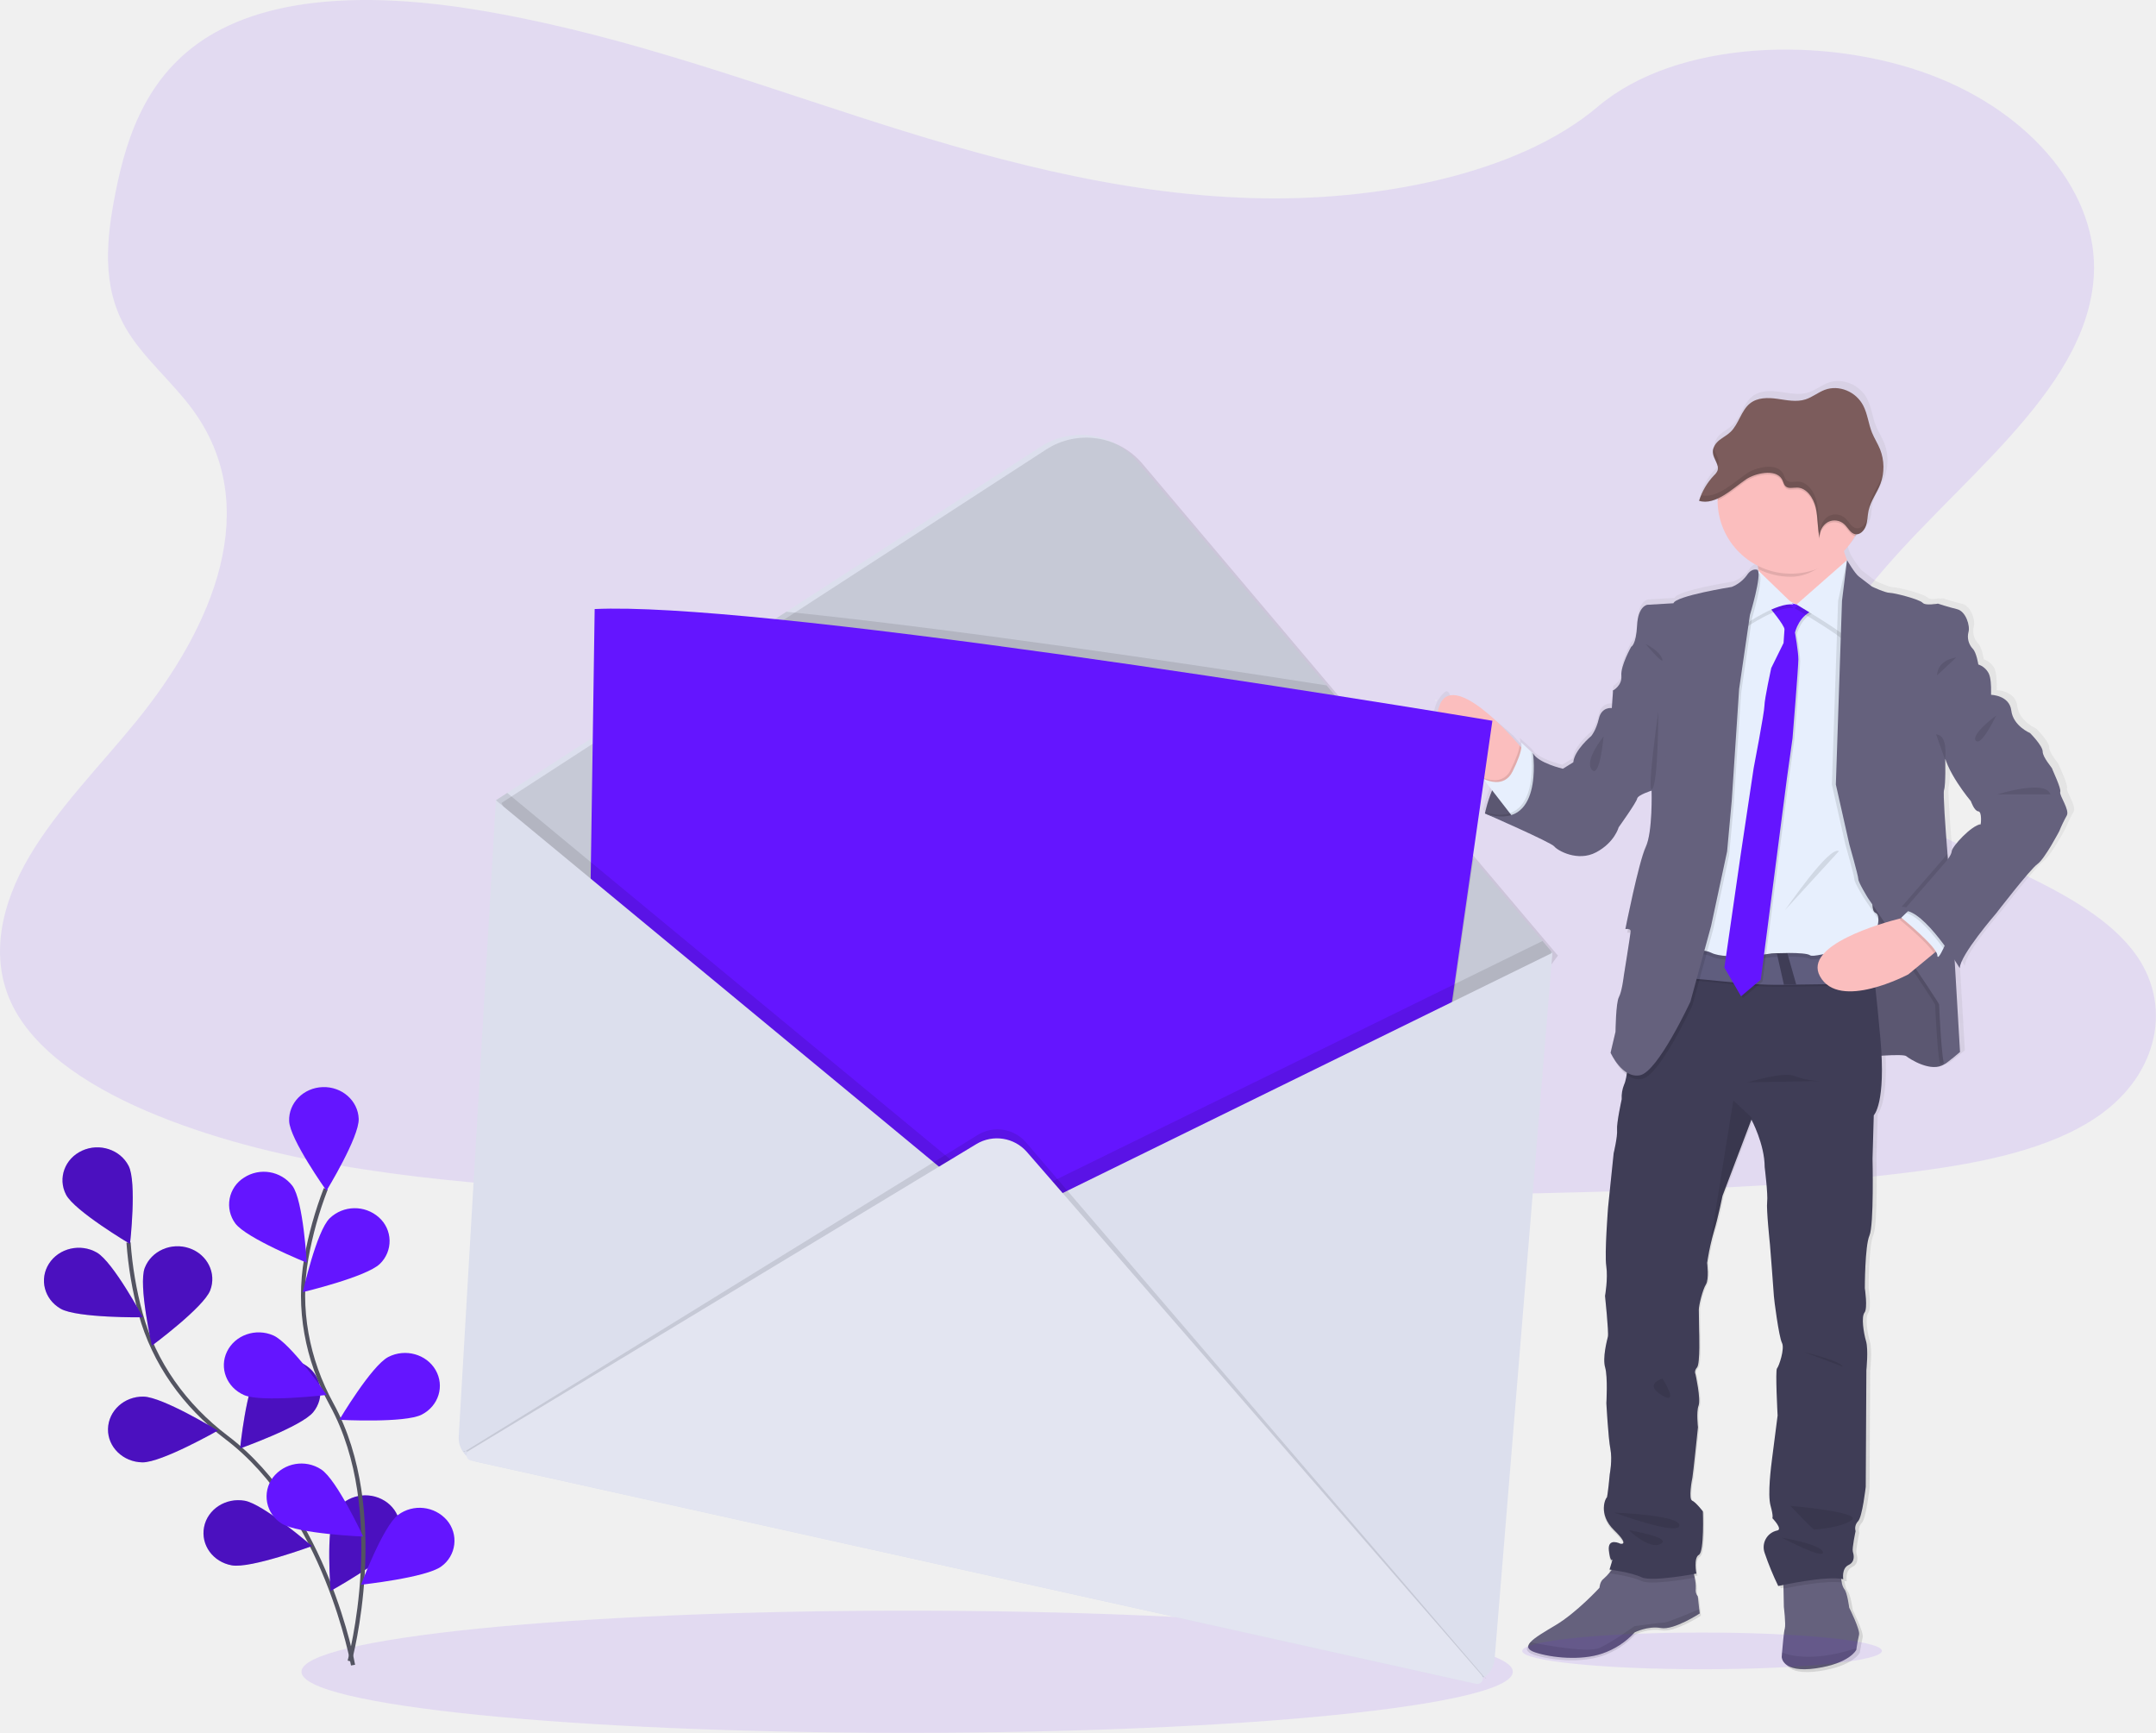
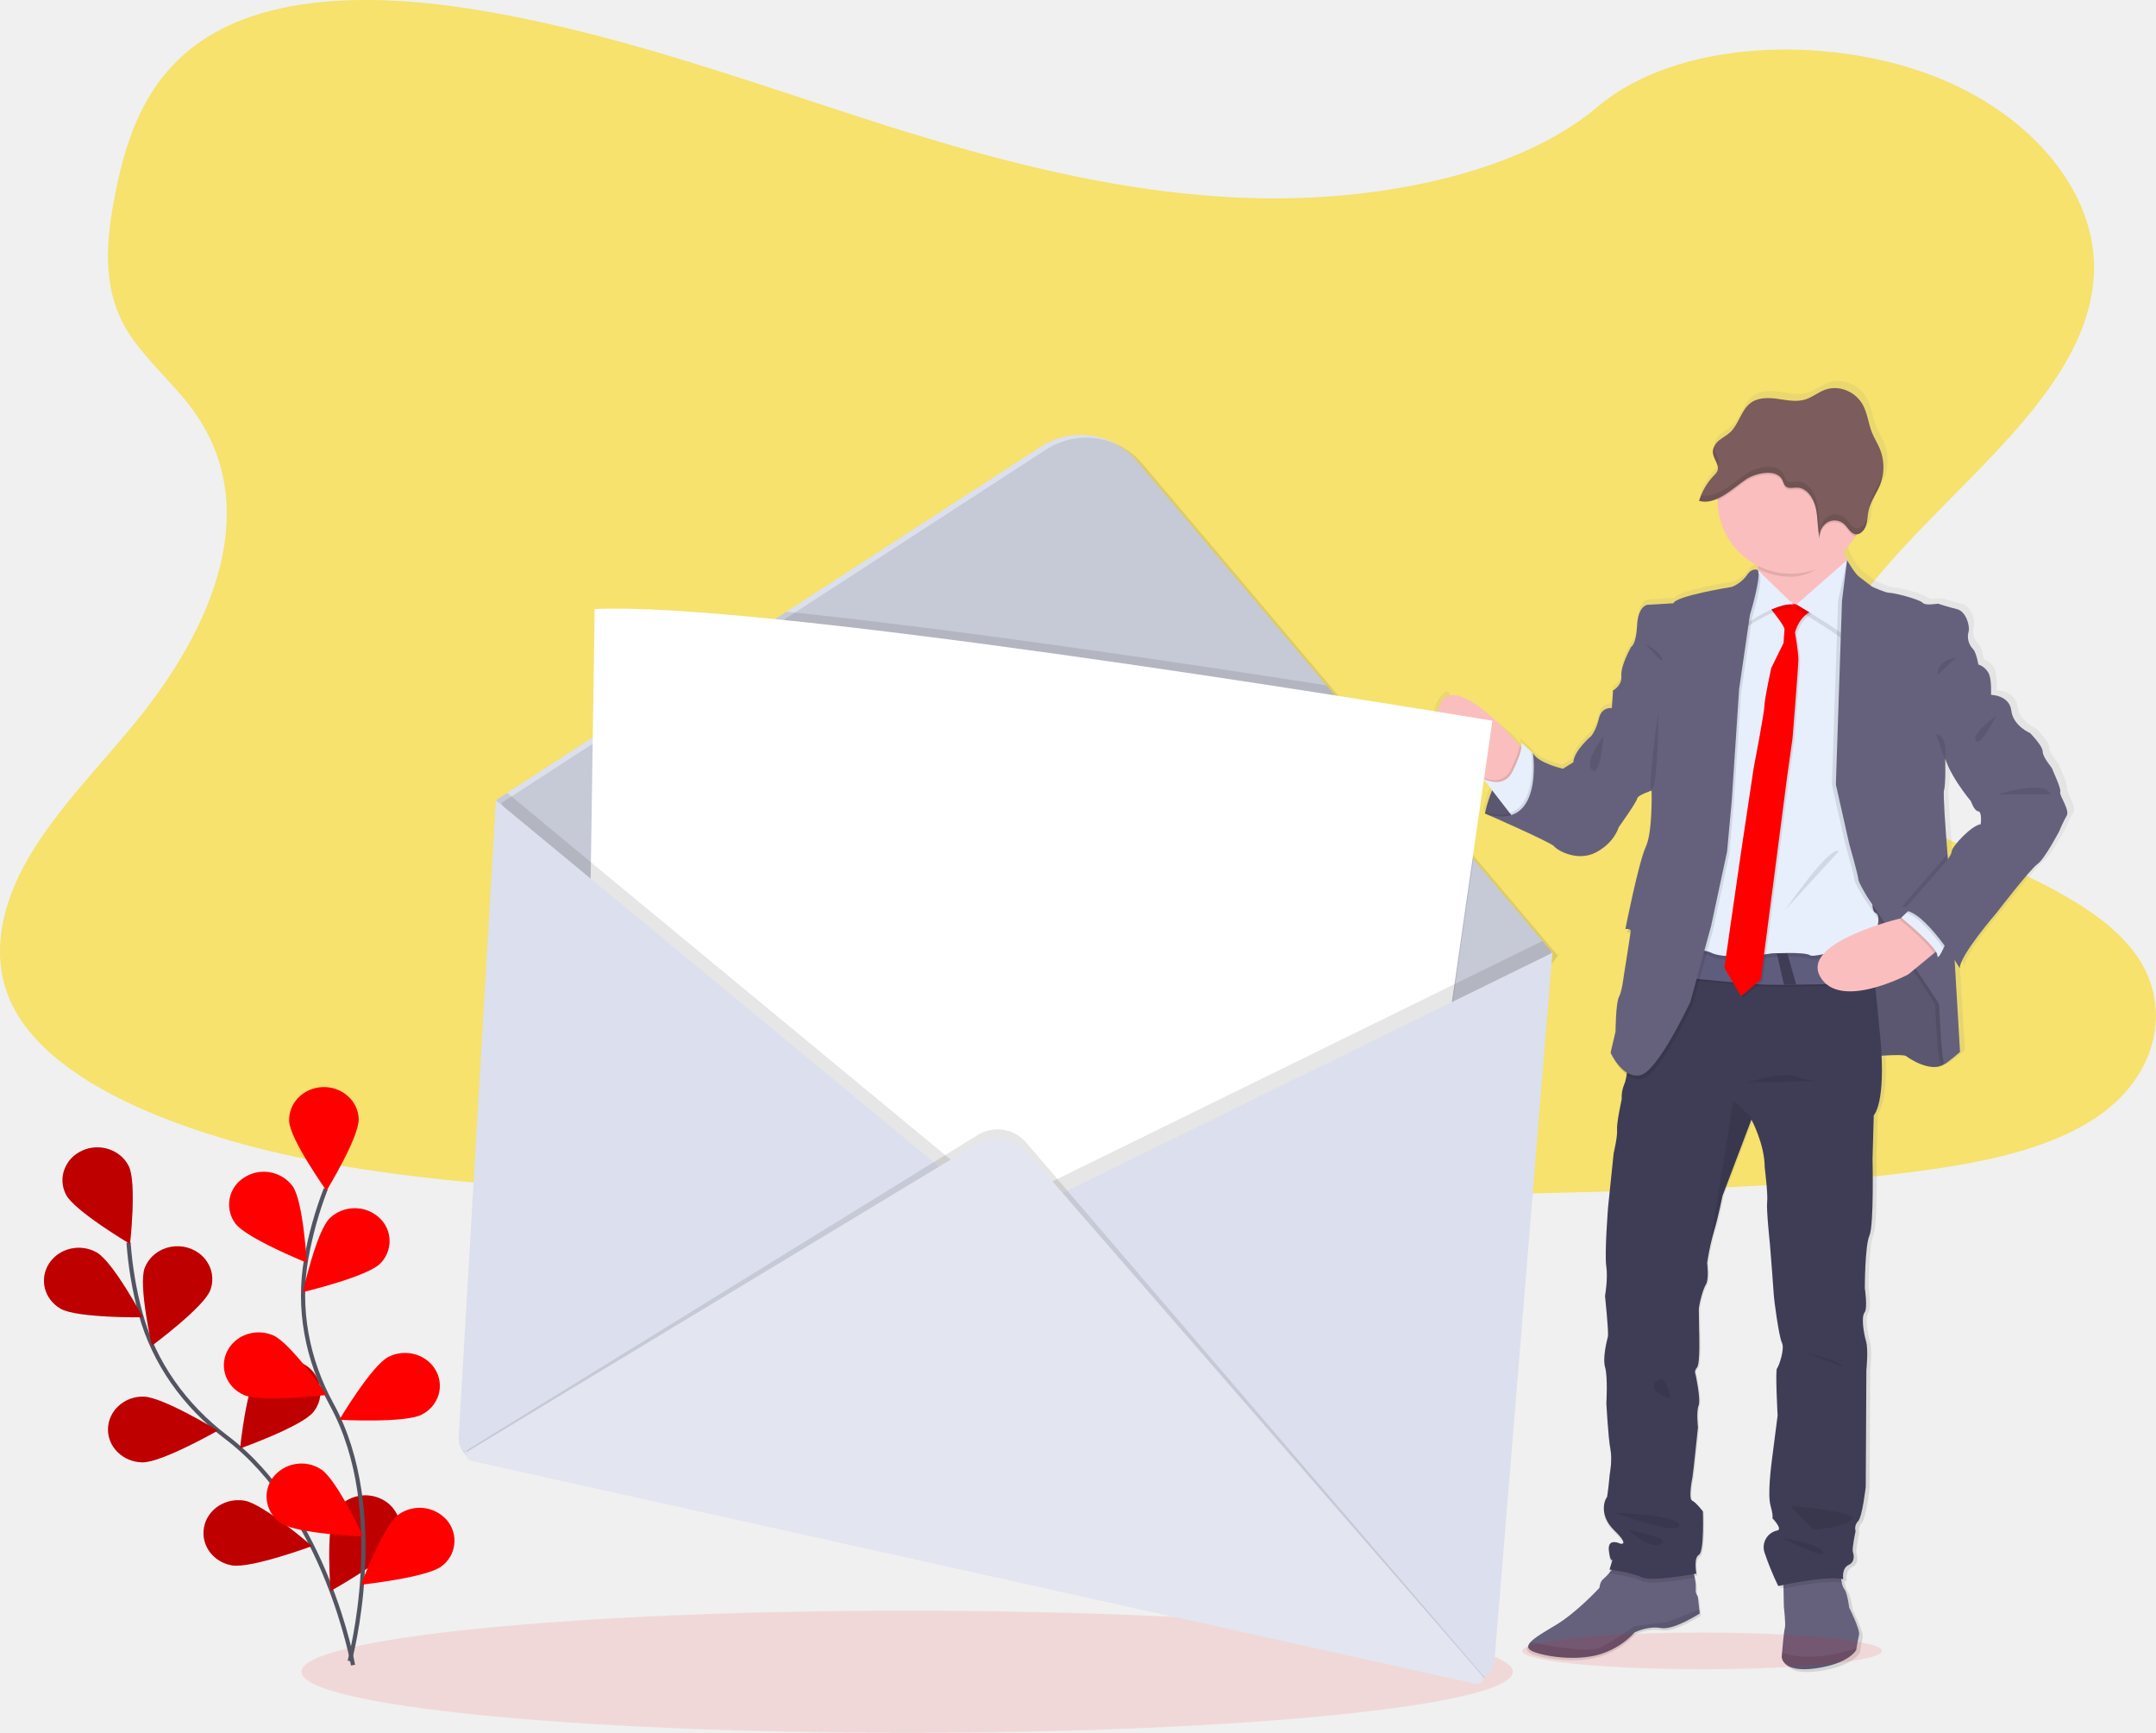
<svg xmlns="http://www.w3.org/2000/svg" id="94c1f45f-2d92-458e-bbfe-f6c69da92e14" data-name="Layer 1" width="1034.95" height="831.61" viewBox="0 0 1034.95 831.61">
  <defs>
    <linearGradient id="eb1b6581-0e6c-46f0-8ed9-49203ffc7122" x1="924.49" y1="836.62" x2="924.49" y2="217.05" gradientUnits="userSpaceOnUse">
      <stop offset="0" stop-color="gray" stop-opacity="0.25" />
      <stop offset="0.54" stop-color="gray" stop-opacity="0.12" />
      <stop offset="1" stop-color="gray" stop-opacity="0.1" />
    </linearGradient>
  </defs>
-   <path d="M683.84,129.27C617.49,127.36,554.3,109.52,494,90S373.84,48.89,309.08,38.55c-41.65-6.65-89.28-7.59-122.84,11C153.94,67.44,143.51,98.33,137.9,127c-4.23,21.56-6.71,44.26,4.86,64.44,8,14,22.29,25.79,32.15,39.21,34.3,46.71,10.06,104.3-27.12,149.9-17.44,21.39-37.67,41.8-51.13,64.57S77,494,88.75,517.2c11.67,23,39.48,40.31,69.61,52.48,61.19,24.7,133.3,31.77,203.61,35.78,155.64,8.86,312.12,5,468.18,1.18,57.75-1.42,115.76-2.86,172.58-10.3,31.55-4.13,64.12-10.68,87-26.5,29.08-20.08,36.28-54.09,16.8-79.27-32.68-42.24-123-52.73-145.89-98.06-12.58-24.95.34-52.75,18.61-75.89,39.2-49.64,104.91-93.19,108.37-149.93,2.37-39-29.21-78-78.05-96.44-51.19-19.33-122.18-16.9-160,15.1C810.76,118.29,742.42,131,683.84,129.27Z" transform="translate(-82.53 -34.2)" fill="#6415ff" opacity="0.1" />
-   <ellipse cx="435.45" cy="802.29" rx="290.75" ry="29.32" fill="#6415ff" opacity="0.1" />
+   <path d="M683.84,129.27C617.49,127.36,554.3,109.52,494,90S373.84,48.89,309.08,38.55c-41.65-6.65-89.28-7.59-122.84,11C153.94,67.44,143.51,98.33,137.9,127c-4.23,21.56-6.71,44.26,4.86,64.44,8,14,22.29,25.79,32.15,39.21,34.3,46.71,10.06,104.3-27.12,149.9-17.44,21.39-37.67,41.8-51.13,64.57S77,494,88.75,517.2c11.67,23,39.48,40.31,69.61,52.48,61.19,24.7,133.3,31.77,203.61,35.78,155.64,8.86,312.12,5,468.18,1.18,57.75-1.42,115.76-2.86,172.58-10.3,31.55-4.13,64.12-10.68,87-26.5,29.08-20.08,36.28-54.09,16.8-79.27-32.68-42.24-123-52.73-145.89-98.06-12.58-24.95.34-52.75,18.61-75.89,39.2-49.64,104.91-93.19,108.37-149.93,2.37-39-29.21-78-78.05-96.44-51.19-19.33-122.18-16.9-160,15.1C810.76,118.29,742.42,131,683.84,129.27Z" transform="translate(-82.53 -34.2)" fill="#f6e05e" opacity="0.9" />
+   <ellipse cx="435.45" cy="802.29" rx="290.75" ry="29.32" fill="red" opacity="0.1" />
  <path d="M252,833.31S239.1,760.22,191.22,724c-20.09-15.2-34.79-35.87-41.21-59.41a179.25,179.25,0,0,1-5.78-34.1" transform="translate(-82.53 -34.2)" fill="none" stroke="#535461" stroke-miterlimit="10" stroke-width="2" />
-   <path d="M114.21,607.49c4,7.83,30.73,23.68,30.73,23.68s3.36-29.61-.67-37.45-14-11.11-22.32-7.31S110.18,599.65,114.21,607.49Z" transform="translate(-82.53 -34.2)" fill="#6415ff" />
-   <path d="M111.66,662.28c7.9,4.51,39.44,4.11,39.44,4.11S136.87,639.81,129,635.3s-18.16-2.13-22.94,5.32S103.77,657.77,111.66,662.28Z" transform="translate(-82.53 -34.2)" fill="#6415ff" />
-   <path d="M150.87,736c9.22.13,36.23-15.25,36.23-15.25s-26.49-16.16-35.72-16.3-16.82,6.82-17,15.53S141.64,735.84,150.87,736Z" transform="translate(-82.53 -34.2)" fill="#6415ff" />
-   <path d="M193.83,785.43c9.06,1.61,38.44-9.25,38.44-9.25S209.05,756,200,754.42s-17.8,4-19.5,12.6S184.76,783.83,193.83,785.43Z" transform="translate(-82.53 -34.2)" fill="#6415ff" />
-   <path d="M183.44,653.45c-3.15,8.19-28,26.55-28,26.55s-6.58-29.12-3.43-37.31,12.74-12.42,21.41-9.45S186.59,645.27,183.44,653.45Z" transform="translate(-82.53 -34.2)" fill="#6415ff" />
-   <path d="M232.91,711.89c-5.6,6.93-35.12,17.43-35.12,17.43s3-29.65,8.56-36.57a17.38,17.38,0,0,1,23.42-3A15.2,15.2,0,0,1,232.91,711.89Z" transform="translate(-82.53 -34.2)" fill="#6415ff" />
-   <path d="M272.73,774.92c-4.28,7.72-31.49,22.78-31.49,22.78s-2.39-29.69,1.89-37.41,14.37-10.7,22.55-6.66S277,767.2,272.73,774.92Z" transform="translate(-82.53 -34.2)" fill="#6415ff" />
+   <path d="M114.21,607.49c4,7.83,30.73,23.68,30.73,23.68s3.36-29.61-.67-37.45-14-11.11-22.32-7.31S110.18,599.65,114.21,607.49Z" transform="translate(-82.53 -34.2)" fill="red" />
+   <path d="M111.66,662.28c7.9,4.51,39.44,4.11,39.44,4.11S136.87,639.81,129,635.3s-18.16-2.13-22.94,5.32S103.77,657.77,111.66,662.28Z" transform="translate(-82.53 -34.2)" fill="red" />
+   <path d="M150.87,736c9.22.13,36.23-15.25,36.23-15.25s-26.49-16.16-35.72-16.3-16.82,6.82-17,15.53S141.64,735.84,150.87,736Z" transform="translate(-82.53 -34.2)" fill="red" />
+   <path d="M193.83,785.43c9.06,1.61,38.44-9.25,38.44-9.25S209.05,756,200,754.42s-17.8,4-19.5,12.6S184.76,783.83,193.83,785.43Z" transform="translate(-82.53 -34.2)" fill="red" />
+   <path d="M183.44,653.45c-3.15,8.19-28,26.55-28,26.55s-6.58-29.12-3.43-37.31,12.74-12.42,21.41-9.45S186.59,645.27,183.44,653.45Z" transform="translate(-82.53 -34.2)" fill="red" />
+   <path d="M232.91,711.89c-5.6,6.93-35.12,17.43-35.12,17.43s3-29.65,8.56-36.57a17.38,17.38,0,0,1,23.42-3A15.2,15.2,0,0,1,232.91,711.89Z" transform="translate(-82.53 -34.2)" fill="red" />
+   <path d="M272.73,774.92c-4.28,7.72-31.49,22.78-31.49,22.78s-2.39-29.69,1.89-37.41,14.37-10.7,22.55-6.66S277,767.2,272.73,774.92Z" transform="translate(-82.53 -34.2)" fill="red" />
  <path d="M114.21,607.49c4,7.83,30.73,23.68,30.73,23.68s3.36-29.61-.67-37.45-14-11.11-22.32-7.31S110.18,599.65,114.21,607.49Z" transform="translate(-82.53 -34.2)" opacity="0.25" />
  <path d="M111.66,662.28c7.9,4.51,39.44,4.11,39.44,4.11S136.87,639.81,129,635.3s-18.16-2.13-22.94,5.32S103.77,657.77,111.66,662.28Z" transform="translate(-82.53 -34.2)" opacity="0.25" />
  <path d="M150.87,736c9.22.13,36.23-15.25,36.23-15.25s-26.49-16.16-35.72-16.3-16.82,6.82-17,15.53S141.64,735.84,150.87,736Z" transform="translate(-82.53 -34.2)" opacity="0.25" />
  <path d="M193.83,785.43c9.06,1.61,38.44-9.25,38.44-9.25S209.05,756,200,754.42s-17.8,4-19.5,12.6S184.76,783.83,193.83,785.43Z" transform="translate(-82.53 -34.2)" opacity="0.25" />
  <path d="M183.44,653.45c-3.15,8.19-28,26.55-28,26.55s-6.58-29.12-3.43-37.31,12.74-12.42,21.41-9.45S186.59,645.27,183.44,653.45Z" transform="translate(-82.53 -34.2)" opacity="0.25" />
  <path d="M232.91,711.89c-5.6,6.93-35.12,17.43-35.12,17.43s3-29.65,8.56-36.57a17.38,17.38,0,0,1,23.42-3A15.2,15.2,0,0,1,232.91,711.89Z" transform="translate(-82.53 -34.2)" opacity="0.25" />
  <path d="M272.73,774.92c-4.28,7.72-31.49,22.78-31.49,22.78s-2.39-29.69,1.89-37.41,14.37-10.7,22.55-6.66S277,767.2,272.73,774.92Z" transform="translate(-82.53 -34.2)" opacity="0.25" />
  <path d="M250.38,831.39s19.57-71.76-8.65-123.2c-11.84-21.58-16.41-46.1-12.17-70.08a180,180,0,0,1,9.35-33.38" transform="translate(-82.53 -34.2)" fill="none" stroke="#535461" stroke-miterlimit="10" stroke-width="2" />
-   <path d="M221.33,572.22c.32,8.7,17.93,33.41,17.93,33.41s15.78-25.79,15.46-34.5-8.05-15.52-17.27-15.22S221,563.51,221.33,572.22Z" transform="translate(-82.53 -34.2)" fill="#6415ff" />
-   <path d="M195.49,621.34c5.28,7.14,34.28,18.84,34.28,18.84s-1.6-29.74-6.88-36.89a17.35,17.35,0,0,0-23.26-3.91A15.23,15.23,0,0,0,195.49,621.34Z" transform="translate(-82.53 -34.2)" fill="#6415ff" />
-   <path d="M199.69,703.71c8.38,3.65,39.68-.07,39.68-.07s-17.29-24.92-25.67-28.57-18.3-.2-22.17,7.71S191.32,700.06,199.69,703.71Z" transform="translate(-82.53 -34.2)" fill="#6415ff" />
-   <path d="M217.74,765.36c7.61,4.94,39.12,6.25,39.12,6.25s-12.58-27.31-20.18-32.24a17.33,17.33,0,0,0-23.23,4A15.23,15.23,0,0,0,217.74,765.36Z" transform="translate(-82.53 -34.2)" fill="#6415ff" />
-   <path d="M264.9,640.73c-6.4,6.28-37,13.57-37,13.57s6.49-29.15,12.88-35.43a17.42,17.42,0,0,1,23.63-.44A15.16,15.16,0,0,1,264.9,640.73Z" transform="translate(-82.53 -34.2)" fill="#6415ff" />
-   <path d="M285,713.08c-8.09,4.19-39.58,2.5-39.58,2.5s15.43-26,23.52-30.16,18.25-1.39,22.68,6.25S293.13,708.89,285,713.08Z" transform="translate(-82.53 -34.2)" fill="#6415ff" />
-   <path d="M294.39,785.94c-7.23,5.42-38.57,8.78-38.57,8.78s10.56-28.07,17.79-33.49a17.38,17.38,0,0,1,23.47,2.55A15.19,15.19,0,0,1,294.39,785.94Z" transform="translate(-82.53 -34.2)" fill="#6415ff" />
+   <path d="M221.33,572.22c.32,8.7,17.93,33.41,17.93,33.41s15.78-25.79,15.46-34.5-8.05-15.52-17.27-15.22S221,563.51,221.33,572.22Z" transform="translate(-82.53 -34.2)" fill="red" />
+   <path d="M195.49,621.34c5.28,7.14,34.28,18.84,34.28,18.84s-1.6-29.74-6.88-36.89a17.35,17.35,0,0,0-23.26-3.91A15.23,15.23,0,0,0,195.49,621.34Z" transform="translate(-82.53 -34.2)" fill="red" />
+   <path d="M199.69,703.71c8.38,3.65,39.68-.07,39.68-.07s-17.29-24.92-25.67-28.57-18.3-.2-22.17,7.71S191.32,700.06,199.69,703.71Z" transform="translate(-82.53 -34.2)" fill="red" />
+   <path d="M217.74,765.36c7.61,4.94,39.12,6.25,39.12,6.25s-12.58-27.31-20.18-32.24a17.33,17.33,0,0,0-23.23,4A15.23,15.23,0,0,0,217.74,765.36Z" transform="translate(-82.53 -34.2)" fill="red" />
+   <path d="M264.9,640.73c-6.4,6.28-37,13.57-37,13.57s6.49-29.15,12.88-35.43a17.42,17.42,0,0,1,23.63-.44A15.16,15.16,0,0,1,264.9,640.73Z" transform="translate(-82.53 -34.2)" fill="red" />
+   <path d="M285,713.08c-8.09,4.19-39.58,2.5-39.58,2.5s15.43-26,23.52-30.16,18.25-1.39,22.68,6.25S293.13,708.89,285,713.08Z" transform="translate(-82.53 -34.2)" fill="red" />
+   <path d="M294.39,785.94c-7.23,5.42-38.57,8.78-38.57,8.78s10.56-28.07,17.79-33.49a17.38,17.38,0,0,1,23.47,2.55A15.19,15.19,0,0,1,294.39,785.94Z" transform="translate(-82.53 -34.2)" fill="red" />
  <path d="M1074.74,412.36c.6-1.64-3.9-10.73-3.9-11.18s-4.65-5.52-4.65-8.35-6.16-8.94-6.16-8.94-8.25-3.43-9.15-10.88-9.89-7.61-9.91-7.61h0s0-.68.06-1.71c0-2.32-.07-6.46-1.11-8.72a8.85,8.85,0,0,0-5.11-4.33s-.9-5.81-2.7-7.6A8.56,8.56,0,0,1,1030,335c.9-2.83-1.2-10-5.56-11s-9.3-2.68-9.3-2.68-.49.09-1.2.19l-.6-.19a26.78,26.78,0,0,1-3.16.39,3.85,3.85,0,0,1-2.54-.84c-1.51-1.64-13.67-4.77-15.92-4.77s-8.71-3-8.71-3l-6.44-4.92c-1.81-1.38-5.16-7-5.65-7.79l-.06-.11h0l0,0a27,27,0,0,1-1.36-3.92v0a35.44,35.44,0,0,0,5.58-7.67c.16-.29.3-.59.44-.88a3.59,3.59,0,0,0,1-.16c.13,0,.26-.1.39-.15a6.55,6.55,0,0,0,3.19-3.81h0c.11-.32.21-.65.29-1,0-.11,0-.23.07-.34s.1-.45.14-.68.05-.26.07-.38.07-.45.1-.68,0-.25,0-.37c0-.29.07-.57.11-.85h0a30.28,30.28,0,0,1,.47-3.15s0,0,0,0h0c.9-4,3.33-7.46,5.06-11.2h0c.25-.53.48-1.08.69-1.63s.42-1.2.59-1.81l.15-.56c.11-.44.21-.89.3-1.34,0-.2.08-.4.11-.6.1-.62.19-1.24.24-1.87A23.18,23.18,0,0,0,987,246.72c-1.13-2.8-2.8-5.32-3.94-8.12-1.73-4.24-2.18-9-4.29-13.08-3.53-6.78-11.85-10.17-18.69-7.62-3.27,1.21-6.1,3.57-9.41,4.63-4.44,1.41-9.18.35-13.77-.29s-9.67-.69-13.36,2.31c-4.25,3.45-5.42,9.94-9.41,13.73-1.67,1.59-3.76,2.61-5.53,4.08a9,9,0,0,0-2.77,3.79c0,.11-.07.21-.1.32s-.07.25-.1.38-.06.3-.08.45,0,.21,0,.31a5.33,5.33,0,0,0,0,.8h0a6.54,6.54,0,0,0,.13.75c0,.07,0,.14,0,.21s.12.41.19.62a.56.56,0,0,0,0,.12c.08.23.17.45.26.68l.15.34.12.28a17.38,17.38,0,0,1,1.39,3.46,3.91,3.91,0,0,1-.13,2.29,7,7,0,0,1-1.67,2.18,31,31,0,0,0-6.77,10.85c-.17.46-.34.92-.49,1.4v0l.21.05a8.52,8.52,0,0,0,1.31.29c.25,0,.5.06.76.08a11.75,11.75,0,0,0,3.06-.24c.25-.05.51-.11.76-.18a18.87,18.87,0,0,0,3-1.11c0,.3,0,.61,0,.91s0,.34,0,.51a35.47,35.47,0,0,0,19.69,31.71c0,.32.09.65.13,1s.07.54.1.81l-.4-.39s-2.71-1.34-5.26,2.53-7.35,5.67-7.35,5.67-27.32,4.32-28.37,7.9l-12.76.74s-4.51.6-5,10-2.85,10.29-2.85,10.29-5.25,9.24-4.8,14-4,7.16-4,7.16l-.6,8.49s-5-.74-6.31,5.07-3.75,8.5-3.75,8.5-8.26,6.86-8.71,12.67l-5.1,3.13s-11.86-2.68-14.56-7.45l-.83-.78a.75.75,0,0,1-.07-.12.28.28,0,0,0,0,.06c-1.78-1.68-5.54-5.18-5-4.38a3.64,3.64,0,0,1,.24,2.4l-.88-1-2.36-2.62s-19.17-18-30.43-19.38h0c-.15-.29-.87-3.12-2.79-1.35a15.65,15.65,0,0,0-.11,23l17.95,16.77.46.34,3.86,5c-.65,1.56-1.2,3.07-1.65,4.45,0,0,0,.09-.05.13-.09.3-.19.58-.28.86l-.09.3c-.08.28-.17.56-.25.82s-.09.33-.14.49,0,.19-.08.28c-.42,1.5-.7,2.65-.84,3.29l-1-.31,1,.42c0,.05,0,.11,0,.16l-.06.31.92.4c5.26,2.29,31.51,13.8,32.86,15.55,1.5,1.93,11.4,7.6,20.41,2.83s11-12.08,11-12.08,8.7-12.07,9-13.86,7.06-3.88,7.06-3.88.6,20-2.85,27.28-9.91,39.66-9.91,39.66a4.76,4.76,0,0,1,1.28-.08c-.24,1.17-.38,1.87-.38,1.87a4.46,4.46,0,0,1,1.59,0c-.48,3.68-3.24,20.76-3.24,20.76s-.9,7.75-2.4,10.43-1.65,16.7-1.65,16.7l-2.4,10.13a19.57,19.57,0,0,0,.91,1.75v0s2.58,5.72,6.91,8.93a18.3,18.3,0,0,1-1.21,4.64,16.07,16.07,0,0,0-1.2,7.15s-2.55,11.48-2.25,14.76-1.65,11.33-1.65,11.33L854.54,613s-1.8,22.51-.9,28.63-.61,14.45-.61,14.45,1.8,17.74,1.35,19.68-2.7,10.28-1.35,14.91.61,17.29.61,17.29.9,16.69,1.94,22.06-.3,12.23-.3,12.23-1,11.47-1.5,11.47-4.35,7.9,3.6,15.66,3,6.55,3,6.55-6.3-3.13-5.56,3.28c.72,6.1,1.71,4.51,1.8,4.34l-1.5,4.9,1,.15-.87,1a23.29,23.29,0,0,1-3,3.14c-1.81,1.34-2,4.32-2,4.32s-11.1,12.08-21.46,18.19c-5.45,3.22-10.15,5.94-12.2,8.19-1.85,2-1.55,3.66,2.29,4.93,8.11,2.68,22.36,4,32.57.6a38.06,38.06,0,0,0,15.91-10.29s6.46-3.28,12.77-2.09,18.91-7,18.91-7l-.23-2.12-.67-6.09a4.79,4.79,0,0,1-1.05-3.72,19.31,19.31,0,0,0-.53-5.36c-.1-.59-.22-1.18-.33-1.73l1.15-.21s-1.49-7.61,1.21-9.1,1.94-21,1.94-21-3.44-4.47-5.25-5.21-.15-10,.16-11.19,2.7-24.3,2.7-24.3-.9-7.3.3-10.43S897,694,897,694s-.9-1.49.76-3.28,1-17.74,1-17.74-.14-8.05-.14-10.14,1.8-9.69,3.45-12.22.6-10.44.6-10.44v0l.09-.59c0-.23.08-.51.14-.85l.13-.79A112.6,112.6,0,0,1,906,624.94c2-6.26,4.2-17.29,4.2-17.29l14-36.4.16-.43s6.45,11.93,6.45,23c0,0,1.65,13.27,1.2,16.85S933.34,631,933.34,631s1.95,24.15,1.95,25.2,2.4,19.68,3.91,22.51-1.51,11.48-2.41,12.37.3,22.81.3,22.81-2.25,17.29-2.7,20.87-2.25,17.3-.75,22.66.9,6.11.9,6.11,5.41,5.52,2.25,6a8.25,8.25,0,0,0-6,10.87,139.25,139.25,0,0,0,6.61,16s.93-.21,2.48-.52l0,1.77.18,8.88s1,8.5.45,10.44c-.44,1.42-1,8.1-1.33,11.59-.11,1.27-.17,2.12-.17,2.12s0,7.9,16.66,5.52,19.66-8.94,19.66-8.94,0-.31.12-.82c.25-1.51.79-4.71,1.23-6.49.6-2.39-4.8-13.12-4.8-13.12s-.9-7.3-2.41-8.94a7.92,7.92,0,0,1-1.2-3.13c-.14-.6-.26-1.23-.36-1.84a11,11,0,0,1,1.11.2s-.9-5.22,2.56-6.86,2.55-5.06,2.1-6.56,1.35-9.84,1.35-9.84a4.85,4.85,0,0,1,1.2-4.76c2.11-2.1,3.75-16.7,3.75-16.7l.3-56.35s1.06-10-.14-14-2.41-11.77-.76-13.86.15-11.77.15-11.77,0-20.43,2.26-25.49,1.5-37.12,1.5-37.12l.59-21s4.91-4.64,3.75-28.83c5.23-.33,11.13-.52,12,.2,1.65,1.35,12.31,8.2,18.61,3.88,1.35-.6,7.5-5.81,7.5-5.81l-2.64-44.7c1.65,2.49,2.65,4.15,2.65,4.15,0-6.26,17.71-26.54,17.71-26.54s16.51-21.31,20.11-23.85,10.66-15.95,10.66-15.95a64.65,64.65,0,0,1,3.61-7.45C1079.55,421.16,1074.14,414,1074.74,412.36ZM1036,428c-4.5.45-14,10.74-14.11,13-.07,1.18-1.07,2.76-2,4-.07-.9-.15-1.82-.22-2.75-1.06-13.17-2.21-29.22-1.69-30.78.91-2.68.6-14.75.6-14.75l0,0,.16-.23c3,9.35,12.43,20.38,12.43,20.38s1.65,4.77,3.6,4.92S1036,428,1036,428Z" transform="translate(-82.53 -34.2)" fill="url(#eb1b6581-0e6c-46f0-8ed9-49203ffc7122)" />
  <path d="M795.34,424.61s5.47-28.7,23.08-28.85l12.87,26.48-8.58,5.92S804.07,428.75,795.34,424.61Z" transform="translate(-82.53 -34.2)" fill="#65617d" />
  <path d="M831.29,422.24l-8.58,5.92s-13.12.42-22.5-1.89a26.92,26.92,0,0,1-4.87-1.66s0-.16.1-.46c0,0,0-.07,0-.11a64.76,64.76,0,0,1,3.33-10.54c.55-1.29,1.16-2.62,1.82-3.95,2.58-5,6.2-9.82,11.16-12.23a15.17,15.17,0,0,1,5.87-1.53l.52,0h.26l.28.59,4.35,8.94Z" transform="translate(-82.53 -34.2)" opacity="0.1" />
  <path d="M977.45,541.48s18.5-1.77,20.12-.44,12.13,8.13,18.35,3.84,2.07-19.23,2.07-19.82-.59-21.75-.59-21.75l-11.1-14.94-13.9-26.18L964,459.37l.74,41.58-.15,21.3Z" transform="translate(-82.53 -34.2)" fill="#65617d" />
  <path d="M977.45,541.48s18.5-1.77,20.12-.44,12.13,8.13,18.35,3.84,2.07-19.23,2.07-19.82-.59-21.75-.59-21.75l-11.1-14.94-13.9-26.18L964,459.37l.74,41.58-.15,21.3Z" transform="translate(-82.53 -34.2)" opacity="0.1" />
  <path d="M814.72,395s-1.48,18.05-12.72,18.34c0,0-3.19-1.92-7.48-5.12-9.88-7.39-25.55-21.6-21.22-34.82,6.21-18.93,36.39,16,36.39,16L812,392Z" transform="translate(-82.53 -34.2)" fill="#fbbebe" />
  <path d="M814.72,395s-1.48,18.05-12.72,18.34c0,0-3.19-1.92-7.48-5.12l-.95-1.23a14.79,14.79,0,0,0,6.16,1.66,8.33,8.33,0,0,0,8-5.07,63.51,63.51,0,0,0,3.11-7.16A20.87,20.87,0,0,0,812,392Z" transform="translate(-82.53 -34.2)" opacity="0.1" />
  <path d="M809.84,427.72l-2.53-3.26-8.52-11-4.34-5.61a14.62,14.62,0,0,0,6.16,1.66c2.83.07,6-1,8-5.06a64.62,64.62,0,0,0,3.11-7.17c1.4-4,1.38-6,.88-6.73s3.14,2.68,4.89,4.34l.06.06.82.77.3.6,4.29,8.57s0,.12,0,.36C823.38,408,824.83,425.27,809.84,427.72Z" transform="translate(-82.53 -34.2)" fill="#e7effd" />
  <path d="M898.46,808.51s-12.43,8.14-18.64,7-12.58,2.08-12.58,2.08a37.48,37.48,0,0,1-15.69,10.21c-10,3.4-24.1,2.06-32.09-.6-3.78-1.26-4.09-2.88-2.27-4.89,2-2.24,6.66-4.93,12-8.13,10.21-6.06,21.15-18,21.15-18s.15-3,1.93-4.28a23.06,23.06,0,0,0,3-3.12c1.59-1.88,3.08-3.84,3.08-3.84L894.91,786s.62,2.63,1.11,5.32a19.27,19.27,0,0,1,.51,5.33,4.82,4.82,0,0,0,1,3.69l.66,6Z" transform="translate(-82.53 -34.2)" fill="#65617d" />
  <path d="M974.94,818.72c-.44,1.77-1,4.94-1.21,6.43l-.13.82s-3,6.51-19.37,8.88-16.42-5.48-16.42-5.48.06-.84.16-2.11c.29-3.46.88-10.09,1.32-11.5.58-1.92-.45-10.36-.45-10.36l-.17-8.81-.13-6.12,27.23-2.82a49.4,49.4,0,0,0,.88,6.06,7.75,7.75,0,0,0,1.19,3.11c1.48,1.63,2.36,8.88,2.36,8.88S975.53,816.35,974.94,818.72Z" transform="translate(-82.53 -34.2)" fill="#65617d" />
  <path d="M894.91,786s.62,2.63,1.11,5.32c-3.95.73-21.21,3.72-25.52,1.63-4.89-2.37-15.39-3.7-15.39-3.7l.17-.6c1.59-1.88,3.08-3.84,3.08-3.84Z" transform="translate(-82.53 -34.2)" opacity="0.1" />
  <path d="M966.65,793.71c-6.9-1.17-22,1.66-28,2.88l-.13-6.12,27.23-2.82A49.4,49.4,0,0,0,966.65,793.71Z" transform="translate(-82.53 -34.2)" opacity="0.1" />
  <path d="M982,569.44l-.59,20.86s.74,31.81-1.48,36.84-2.22,25.3-2.22,25.3,1.48,9.61-.15,11.68-.44,9.76.74,13.76.15,13.91.15,13.91l-.3,55.92s-1.62,14.49-3.7,16.57a4.85,4.85,0,0,0-1.18,4.73s-1.77,8.28-1.33,9.77,1.33,4.88-2.07,6.5-2.52,6.81-2.52,6.81c-8.13-1.93-31.21,3.26-31.21,3.26a138.84,138.84,0,0,1-6.51-15.84,8.19,8.19,0,0,1,5.92-10.79c3.1-.45-2.22-5.92-2.22-5.92s.59-.74-.89-6.06.29-19,.74-22.5,2.66-20.71,2.66-20.71-1.18-21.74-.29-22.63,3.84-9.47,2.37-12.28-3.86-21.3-3.86-22.34-1.91-25-1.91-25-1.78-16.72-1.33-20.27-1.19-16.71-1.19-16.71c0-11-6.36-22.79-6.36-22.79l-.16.43L909.4,608.06s-2.22,10.94-4.14,17.15a112.18,112.18,0,0,0-2.89,12.85l-.13.79c0,.33-.1.61-.13.83l-.09.6v0s1,7.84-.6,10.36-3.4,10.06-3.4,12.13.15,10.06.15,10.06.59,15.83-1,17.61-.75,3.25-.75,3.25,2.66,12,1.48,15.09-.29,10.35-.29,10.35-2.37,22.94-2.66,24.12-1.93,10.36-.15,11.1,5.17,5.17,5.17,5.17.75,19.39-1.92,20.86-1.19,9-1.19,9-21.44,4.14-26.32,1.77-15.39-3.7-15.39-3.7l1.47-4.86c-.09.17-1.07,1.75-1.77-4.31-.73-6.36,5.48-3.26,5.48-3.26s4.88,1.19-3-6.5-4-15.54-3.55-15.54,1.49-11.38,1.49-11.38,1.33-6.81.29-12.14-1.92-21.9-1.92-21.9.74-12.57-.59-17.15.88-12.88,1.33-14.8S853,656.13,853,656.13s1.48-8.28.59-14.34.89-28.41.89-28.41l2.66-25.74s1.92-8,1.63-11.25S861,561.75,861,561.75a16,16,0,0,1,1.18-7.1c1.48-3,2.07-12.72,2.07-12.72l14.21-32.55,7-28.7,93.93-.89s.35,2.49.92,7,1.37,11.21,2.26,19.48c.82,7.51,1.72,16.34,2.59,26.17C988,563.82,982,569.44,982,569.44Z" transform="translate(-82.53 -34.2)" fill="#3f3d56" />
  <path d="M973.31,310.4l-21.9,23.38s-28.1-11.25-25.14-15.09c1.14-1.49,1-6.19.3-11.37-1-8.2-3.26-17.63-3.26-17.63s49.11-8,45,.29c-1.51,3-1.25,6.56-.31,9.83A37,37,0,0,0,973.31,310.4Z" transform="translate(-82.53 -34.2)" fill="#fbbebe" />
  <path d="M968.28,290c-1.51,3-2.23,3.32-1.29,6.59C960.57,303.46,952.4,311,942.24,311a35.06,35.06,0,0,1-15.67-3.67c-1-8.2-3.26-17.63-3.26-17.63S972.42,281.7,968.28,290Z" transform="translate(-82.53 -34.2)" opacity="0.1" />
  <path d="M977.46,274.89a35.22,35.22,0,0,1-70.43,0c0-.17,0-.34,0-.5a35.21,35.21,0,0,1,70.42.5Z" transform="translate(-82.53 -34.2)" fill="#fbbebe" />
  <path d="M982.55,507.18c-4.66,0-20.19.17-37.55.44h-.21l-5.73.1h-.18c-20.58.33-40.87-3.69-49-2.93-17.3,1.62,6.22-16,6.22-16a144.78,144.78,0,0,0,39.43,4l5-.26c15.72-.89,31.53-2.37,39.79-4.85C980.87,492.26,981.66,498.91,982.55,507.18Z" transform="translate(-82.53 -34.2)" opacity="0.1" />
  <path d="M982.55,506.29c-4.66,0-20.19.17-37.55.44h-.21l-5.73.1h-.18c-20.58.33-40.87-3.69-49-2.93-17.3,1.63,6.22-16,6.22-16a144.78,144.78,0,0,0,39.43,4l5-.26c15.72-.89,31.53-2.37,39.79-4.84C980.87,491.38,981.66,498,982.55,506.29Z" transform="translate(-82.53 -34.2)" fill="#5f5d7e" />
  <path d="M932.78,320.16l-27.22,12.73-21,162.43s12.42-5.62,19.53-2.07,29,.3,29,.3,16-.89,18.35.89S981.6,487,981.6,487s5-11.24,1.18-13S984,454.79,984,454.79L981.6,337.62l-4.74-15.09-12.72-7.69-13,10.35-6.21.89Z" transform="translate(-82.53 -34.2)" opacity="0.1" />
  <path d="M932.78,318.39l-27.22,12.72-21,162.44s12.42-5.62,19.53-2.07,29,.29,29,.29,16-.88,18.35.89,30.18-7.4,30.18-7.4,5-11.24,1.18-13S984,453,984,453L981.6,335.84l-4.74-15.08-12.72-7.7-13,10.36-6.21.89Z" transform="translate(-82.53 -34.2)" fill="#e7effd" />
  <path d="M932.33,325.93s7.84,9.32,7.7,11.25-.45,6.51-.45,6.51l-5.92,12s-3.25,14.94-3.25,18.05-5.18,30-5.18,30L919,445.17l-7.84,54.3,8,13.75,9.46-8,12.58-96.76,2.66-19.08s2.81-34.32,2.81-37.87-1.62-12.87-1.62-12.87,1.92-8.88,9.91-11-.59-.45-.59-.45l-4.59-3.69-4,1.62S934.7,321.79,932.33,325.93Z" transform="translate(-82.53 -34.2)" opacity="0.1" />
-   <path d="M931.44,325.05s7.85,9.32,7.7,11.24-.45,6.51-.45,6.51l-5.91,12s-3.26,14.94-3.26,18.05-5.18,30-5.18,30l-6.21,41.42-7.84,54.3,8,13.76,9.47-8,12.57-96.75L943,388.51s2.81-34.32,2.81-37.87-1.62-12.87-1.62-12.87,1.92-8.88,9.91-10.95-.59-.44-.59-.44l-4.59-3.7-4,1.63S933.81,320.9,931.44,325.05Z" transform="translate(-82.53 -34.2)" fill="#6415ff" />
+   <path d="M931.44,325.05s7.85,9.32,7.7,11.24-.45,6.51-.45,6.51l-5.91,12s-3.26,14.94-3.26,18.05-5.18,30-5.18,30l-6.21,41.42-7.84,54.3,8,13.76,9.47-8,12.57-96.75L943,388.51s2.81-34.32,2.81-37.87-1.62-12.87-1.62-12.87,1.92-8.88,9.91-10.95-.59-.44-.59-.44l-4.59-3.7-4,1.63S933.81,320.9,931.44,325.05Z" transform="translate(-82.53 -34.2)" fill="red" />
  <path d="M926.27,309.51s-1.19.89-1.48,6.81-4.44,19.23-4.44,19.23,15.39-10.65,23.08-9.47Z" transform="translate(-82.53 -34.2)" opacity="0.1" />
  <path d="M926.27,307.74s-1.19.88-1.48,6.8-4.44,19.23-4.44,19.23,15.39-10.65,23.08-9.46Z" transform="translate(-82.53 -34.2)" fill="#e7effd" />
  <path d="M968.28,304.78,944,326.08s20.42,12.13,23.08,15.09,5.32-29,5.32-29Z" transform="translate(-82.53 -34.2)" opacity="0.1" />
  <path d="M969.17,303l-24.26,21.31S965.32,336.44,968,339.4s5.32-29,5.32-29Z" transform="translate(-82.53 -34.2)" fill="#e7effd" />
  <path d="M927.15,309.51s-2.66-1.33-5.17,2.52a16.8,16.8,0,0,1-7.25,5.62s-26.93,4.29-28,7.84l-12.58.74s-4.44.59-4.88,9.91-2.81,10.21-2.81,10.21-5.18,9.17-4.73,13.9-4,7.11-4,7.11l18.49,48.08s.6,19.82-2.81,27.07-9.76,39.35-9.76,39.35,2.66-.59,2.51,1.18S863,504.2,863,504.2s-.89,7.69-2.37,10.36S859,531.12,859,531.12l-2.36,10.06s5.62,12.58,14.2,10.8,24.11-35.35,24.11-35.35l9.92-36.25,7.69-35.8,2.22-24.26,3.55-53.7,5.18-35.51S929.23,312,927.15,309.51Z" transform="translate(-82.53 -34.2)" opacity="0.1" />
  <path d="M926.27,307.74s-2.67-1.33-5.18,2.51a16.71,16.71,0,0,1-7.25,5.62s-26.92,4.29-28,7.84l-12.58.74s-4.43.6-4.88,9.92-2.81,10.2-2.81,10.2-5.18,9.18-4.73,13.91-4,7.1-4,7.1l18.5,48.08s.59,19.82-2.81,27.07-9.77,39.36-9.77,39.36,2.66-.6,2.52,1.18-3.26,21.15-3.26,21.15-.89,7.7-2.37,10.36-1.62,16.57-1.62,16.57l-2.37,10.06s5.62,12.57,14.2,10.8S894,514.85,894,514.85l9.91-36.24,7.69-35.8,2.22-24.27,3.55-53.7,5.18-35.5S928.34,310.25,926.27,307.74Z" transform="translate(-82.53 -34.2)" fill="#65617d" />
  <path d="M831.29,422.24l-8.58,5.92s-13.12.42-22.5-1.89l-4.77-2.12-1-.42,1,.31c4.95,1.47,8.82,1.44,11.85.42,12.14-4.09,10.8-24.14,10.33-28.67,0-.46-.08-.75-.1-.86a.28.28,0,0,1,0-.06l.07.12a6.62,6.62,0,0,0,.56.78c.17.19.35.39.54.58h0l4.29,8.57s0,.12,0,.36Z" transform="translate(-82.53 -34.2)" opacity="0.1" />
  <path d="M861,364.4l-4.15,1.18-.59,8.43s-4.88-.74-6.21,5-3.7,8.44-3.7,8.44-8.14,6.8-8.58,12.57l-5,3.11s-11.69-2.67-14.35-7.4c0,0,5.33,38.17-23.08,28.85,0,0,31.81,13.9,33.29,15.83s11.24,7.54,20.12,2.81,10.8-12,10.8-12,8.58-12,8.87-13.76,7-3.85,7-3.85l12.72-30.77Z" transform="translate(-82.53 -34.2)" fill="#65617d" />
  <path d="M964.88,322.53,969.17,303s1.92,6.36,3.85,7.84l6.36,4.89s6.36,2.95,8.58,2.95,14.2,3.11,15.68,4.74,7.4.44,7.4.44,4.88,1.63,9.17,2.66,6.36,8.14,5.47,11a8.53,8.53,0,0,0,2.07,8c1.78,1.78,2.67,7.55,2.67,7.55a8.66,8.66,0,0,1,5,4.29c1.48,3.25,1,10.35,1,10.35l-22,31.07s.29,12-.59,14.65,3.1,47.93,3.1,47.93l4.59,77.81s-6.07,5.18-7.4,5.77-2.66-27.51-2.66-28.55-34.17-51.19-34.17-51.19-4.59-7.39-4.59-9-4.29-16.57-4.29-16.57l-6.51-28.85Z" transform="translate(-82.53 -34.2)" opacity="0.1" />
  <path d="M1038.31,366c0,1,0,1.7,0,1.7l-22,31,0,0s.3,12-.58,14.64c-.52,1.55.61,17.47,1.66,30.55.74,9.43,1.44,17.38,1.44,17.38l1.95,33,2.63,44.8s-6.06,5.18-7.39,5.77-2.66-27.51-2.66-28.55-34.18-51.18-34.18-51.18-4.59-7.41-4.59-9-4.29-16.57-4.29-16.57l-6.5-28.85,2.95-88.17L969.17,303s3.7,6.37,5.62,7.84l6.36,4.88s6.36,3,8.58,3,14.21,3.1,15.69,4.73,7.39.44,7.39.44,4.88,1.63,9.17,2.66,6.37,8.14,5.48,11a8.51,8.51,0,0,0,2.07,8c1.77,1.77,2.66,7.54,2.66,7.54a8.7,8.7,0,0,1,5,4.3C1038.25,359.54,1038.35,363.65,1038.31,366Z" transform="translate(-82.53 -34.2)" fill="#65617d" />
  <path d="M857.48,760.14c.73,0,31.8,1.18,31.21,6.21S857.48,760.14,857.48,760.14Z" transform="translate(-82.53 -34.2)" opacity="0.1" />
  <path d="M864.43,768.57s20.86,3.4,15.38,6.51S864.43,768.57,864.43,768.57Z" transform="translate(-82.53 -34.2)" opacity="0.1" />
  <path d="M942,756.88s34.62,3,29.44,6.81-17.46,4.43-18,4.58S942,756.88,942,756.88Z" transform="translate(-82.53 -34.2)" opacity="0.1" />
  <path d="M937.81,772.12s19.23,3.25,19.82,7S937.81,772.12,937.81,772.12Z" transform="translate(-82.53 -34.2)" opacity="0.1" />
  <path d="M948.46,683.06s17.6,4.14,18.64,7Z" transform="translate(-82.53 -34.2)" opacity="0.1" />
  <path d="M880.55,695.78s-9.17,2.66-.29,8S880.55,695.78,880.55,695.78Z" transform="translate(-82.53 -34.2)" opacity="0.1" />
  <path d="M921.24,553.61c1,0,17.16-5.32,22.78-3A37.49,37.49,0,0,0,956.59,553Z" transform="translate(-82.53 -34.2)" opacity="0.1" />
  <path d="M923.31,570.47l-.16,1.47L909.4,608.06s-2.22,10.94-4.14,17.15a112.18,112.18,0,0,0-2.89,12.85l12.21-75.72Z" transform="translate(-82.53 -34.2)" opacity="0.1" />
  <path d="M944.79,506.73l-5.73.1h-.18l-3.36-14.91,5-.27Z" transform="translate(-82.53 -34.2)" fill="#3f3d56" />
  <path d="M1014.59,488.67l-3.69,3-12.29,10.13s-33.29,17.76-42.46.89c-8.08-14.86,29.66-25.47,38.75-27.78,1.23-.31,1.93-.47,1.93-.47Z" transform="translate(-82.53 -34.2)" fill="#fbbebe" />
  <path d="M872.42,343.24s6.51,3,8,7.1S872.42,343.24,872.42,343.24Z" transform="translate(-82.53 -34.2)" opacity="0.1" />
  <path d="M852.3,387.62s-9.47,11.54-5.62,16S852.3,387.62,852.3,387.62Z" transform="translate(-82.53 -34.2)" opacity="0.1" />
  <path d="M1021.54,349.75s-8.88.89-9.17,8.58Z" transform="translate(-82.53 -34.2)" opacity="0.1" />
  <path d="M939.29,471.06c.88-.89,21.3-31.07,26-28.4Z" transform="translate(-82.53 -34.2)" opacity="0.1" />
  <path d="M977.46,274.89a35,35,0,0,1-4.17,16.62l-.26-.05c-2.23-.47-3.39-3.07-5.1-4.69a6.93,6.93,0,0,0-8-1.12,8.13,8.13,0,0,0-3.92,7.59c-1.13-4.74-.77-9.77-1.87-14.52s-4.41-9.55-8.95-9.63c-2,0-4.23.71-5.65-.75-.85-.88-1-2.27-1.66-3.35-3.24-5.24-13.11-2.59-17.14.1s-8.7,7-13.71,9.3a35.21,35.21,0,0,1,70.42.5Z" transform="translate(-82.53 -34.2)" opacity="0.1" />
  <path d="M937.89,264.11c.64,1.07.81,2.46,1.66,3.34,1.41,1.47,3.7.71,5.65.75,4.54.08,7.85,4.88,8.95,9.63s.74,9.78,1.87,14.52a8.11,8.11,0,0,1,3.93-7.59,6.93,6.93,0,0,1,8,1.12c1.71,1.62,2.87,4.22,5.1,4.69s4.38-1.67,5.19-4,.75-4.93,1.28-7.37c1-4.61,4-8.4,5.68-12.79a23.17,23.17,0,0,0-.15-16.52c-1.11-2.78-2.76-5.28-3.89-8.05-1.7-4.22-2.14-9-4.22-13-3.48-6.73-11.68-10.09-18.43-7.56-3.21,1.2-6,3.54-9.27,4.59-4.37,1.41-9.05.35-13.57-.28s-9.53-.69-13.17,2.28c-4.19,3.43-5.33,9.87-9.27,13.63-1.65,1.58-3.7,2.59-5.44,4s-3.25,3.63-3,6c.26,3.06,3.26,5.84,2.15,8.68a7,7,0,0,1-1.64,2.17,30.93,30.93,0,0,0-7.16,12.18c7.91,2.48,16.48-6.25,22.68-10.38C924.79,261.52,934.65,258.86,937.89,264.11Z" transform="translate(-82.53 -34.2)" fill="#7c5c5c" />
  <path d="M1014.59,488.67l-3.69,3c-3.25-5.4-16.58-16.2-16.58-16.2l.58-.56c1.23-.31,1.93-.47,1.93-.47Z" transform="translate(-82.53 -34.2)" opacity="0.1" />
  <path d="M1018.14,483.19s-1.33,3.3-2.69,6.14-2.86,5.44-2.93,3.33c-.15-4.14-17.31-18.05-17.31-18.05l2.33-2.26,2.69-2.62Z" transform="translate(-82.53 -34.2)" fill="#e7effd" />
  <path d="M1018.73,461.29l1.95,33c-4.6-7.15-17.22-25.47-25.33-24.88L1015,446.8a26.81,26.81,0,0,0,2.26-2.89C1018,453.34,1018.73,461.29,1018.73,461.29Z" transform="translate(-82.53 -34.2)" opacity="0.1" />
  <path d="M1018.14,483.19s-1.33,3.3-2.69,6.14c-5.16-7.07-12.25-15.42-17.91-17l2.69-2.62Z" transform="translate(-82.53 -34.2)" opacity="0.1" />
  <path d="M1032.93,363.51l5.33,4.14s8.87.15,9.76,7.55,9,10.8,9,10.8,6.06,6.06,6.06,8.87,4.59,7.84,4.59,8.29,4.44,9.47,3.84,11.09,4.74,8.73,3.11,11.39a65.63,65.63,0,0,0-3.55,7.4s-6.95,13.32-10.5,15.83-19.83,23.67-19.83,23.67-17.45,20.12-17.45,26.33c0,0-17-28.4-27.08-27.66l19.68-22.64s3.4-3.69,3.55-5.91,9.47-12.43,13.91-12.87c0,0,.73-6.07-1.19-6.22s-3.55-4.88-3.55-4.88-13-15.38-13.17-25.15S1032.93,363.51,1032.93,363.51Z" transform="translate(-82.53 -34.2)" fill="#65617d" />
  <path d="M1040.77,377.56s-12.42,9.18-9.76,12.13S1040.77,377.56,1040.77,377.56Z" transform="translate(-82.53 -34.2)" opacity="0.1" />
  <path d="M1041.36,415.44s23.08-7.4,25.45,0Z" transform="translate(-82.53 -34.2)" opacity="0.1" />
  <path d="M898.46,808.51s-12.43,8.14-18.64,7-12.58,2.08-12.58,2.08a37.48,37.48,0,0,1-15.69,10.21c-10,3.4-24.1,2.06-32.09-.6-3.78-1.26-4.09-2.88-2.27-4.89,8.69,1.73,28.1,5.18,33.33,2.67,6.8-3.26,16.57-10.36,16.57-10.36s12.73-1.77,14.5-1.77c1.26,0,11.09-4.06,16.64-6.38Z" transform="translate(-82.53 -34.2)" opacity="0.1" />
  <path d="M973.73,825.15l-.13.82s-3,6.51-19.37,8.88-16.42-5.48-16.42-5.48.06-.84.16-2.11C943.17,829.23,954.51,831.43,973.73,825.15Z" transform="translate(-82.53 -34.2)" opacity="0.1" />
  <path d="M878.56,375.79s0,33.73-2.89,37.06S878.56,375.79,878.56,375.79Z" transform="translate(-82.53 -34.2)" opacity="0.1" />
  <path d="M1011.92,386.66l4.29,12.06S1017.92,386.88,1011.92,386.66Z" transform="translate(-82.53 -34.2)" opacity="0.1" />
  <g opacity="0.1">
    <path d="M907.32,257.35c1.08-2.78-1.76-5.5-2.13-8.48a5.56,5.56,0,0,0-.47,2.68c.19,2.24,1.84,4.33,2.28,6.41A4,4,0,0,0,907.32,257.35Z" transform="translate(-82.53 -34.2)" />
    <path d="M956.42,289.21c-1.06-4.66-.75-9.6-1.83-14.27s-4.41-9.55-8.94-9.63c-2,0-4.24.72-5.65-.74-.86-.88-1-2.28-1.67-3.35-3.24-5.25-13.1-2.59-17.14.1-6,4-14.36,12.43-22.12,10.53-.37.89-.71,1.8-1,2.73,7.91,2.48,16.48-6.25,22.68-10.38,4-2.68,13.9-5.34,17.14-.09.64,1.07.81,2.46,1.66,3.34,1.41,1.47,3.7.71,5.65.75,4.54.08,7.85,4.88,8.95,9.63s.74,9.78,1.87,14.52A8.16,8.16,0,0,1,956.42,289.21Z" transform="translate(-82.53 -34.2)" />
    <path d="M978.66,283.67c-.8,2.34-2.91,4.5-5.19,4s-3.39-3.07-5.09-4.7a7,7,0,0,0-8-1.11,8.06,8.06,0,0,0-3.93,7.16,7.76,7.76,0,0,1,3.49-4.28,6.93,6.93,0,0,1,8,1.12c1.71,1.62,2.87,4.22,5.1,4.69s4.38-1.67,5.19-4a20.21,20.21,0,0,0,.81-4.25A11.1,11.1,0,0,1,978.66,283.67Z" transform="translate(-82.53 -34.2)" />
    <path d="M985.62,263.51c-1.66,4.39-4.68,8.17-5.68,12.79-.2.93-.32,1.88-.43,2.84,1-4.6,4-8.37,5.67-12.75a22.81,22.81,0,0,0,1.37-6.13A22.39,22.39,0,0,1,985.62,263.51Z" transform="translate(-82.53 -34.2)" />
  </g>
  <circle cx="689.3" cy="336.07" r="0.36" fill="#e6e8ec" />
-   <ellipse cx="817.04" cy="792.28" rx="86.34" ry="8.81" fill="#6415ff" opacity="0.1" />
+   <ellipse cx="817.04" cy="792.28" rx="86.34" ry="8.81" fill="red" opacity="0.1" />
  <path d="M582.08,248.59,320.57,418.25l170.66,307.8a11.91,11.91,0,0,0,7.6,5.8l154.63,37.72A11.92,11.92,0,0,0,667,763.16l76.7-159.35,84.06-112.37-199.48-236A35.35,35.35,0,0,0,582.08,248.59Z" transform="translate(-82.53 -34.2)" fill="#dcdfed" />
  <path d="M830.42,492.77l-.74,1-49.24,65.83-.89,1.19-33.19,44.37-65.6,136.31-1.84,3.81-9.26,19.23a11.92,11.92,0,0,1-13.56,6.41L501.47,733.18a11.89,11.89,0,0,1-7.6-5.8L479,700.61l-2.67-4.82L369,502.13l-.92-1.65-44.86-80.9,5.42-3.52,41.09-26.65.95-.62,86.53-56.14,5.46-3.54,122.05-79.19a35.34,35.34,0,0,1,46.22,6.84l91,107.7,4,4.8,66.05,78.14.36.43,33.21,39.28,4.18,4.95Z" transform="translate(-82.53 -34.2)" opacity="0.1" />
  <path d="M789.79,446.5l-8.06,56L779.3,519.4l-1.39,36-.11,2.81-7.23,188.1a11.93,11.93,0,0,1-14.51,11.17l-77.94-17.4-.84-.19L477.39,695.28l-3.67-.82L363.83,669.92l2.52-169.12.08-5.65.76-51.19.84-56.5,86.53-56.14,5.46-3.54c80.26,8.23,187,24.06,259.31,35.35l4,4.8,66,78.14Z" transform="translate(-82.53 -34.2)" opacity="0.1" />
-   <path d="M798.92,380.1l-9.49,66-8.7,60.44L778.3,523.4l-1.39,36-7.34,190.91a11.93,11.93,0,0,1-14.51,11.17l-78.78-17.59L476.39,699.28,362.83,673.92l2.6-174.77.76-51.19.89-59.88.91-61.59c18.78-.89,49.68,1.12,86.57,4.83,82.6,8.29,195.2,25.06,268.82,36.61C768.46,375,798.92,380.1,798.92,380.1Z" transform="translate(-82.53 -34.2)" fill="#6415ff" />
+   <path d="M798.92,380.1l-9.49,66-8.7,60.44L778.3,523.4l-1.39,36-7.34,190.91a11.93,11.93,0,0,1-14.51,11.17l-78.78-17.59L476.39,699.28,362.83,673.92l2.6-174.77.76-51.19.89-59.88.91-61.59c18.78-.89,49.68,1.12,86.57,4.83,82.6,8.29,195.2,25.06,268.82,36.61C768.46,375,798.92,380.1,798.92,380.1Z" transform="translate(-82.53 -34.2)" fill="white" />
  <path d="M823,485.78l-42.27,20.73L565,612.31,366.19,448,326,414.73l-5.42,3.52,44.86,80.9-2.6,174.77,113.56,25.36,14.84,26.77a11.89,11.89,0,0,0,7.6,5.8l154.63,37.72A11.92,11.92,0,0,0,667,763.16l9.26-19.23,78.78,17.59a11.93,11.93,0,0,0,14.51-11.17l7.34-190.91,50.13-67,.14-1.69Z" transform="translate(-82.53 -34.2)" opacity="0.1" />
  <path d="M320.57,418.25,302.74,723.58a11.92,11.92,0,0,0,9.31,12.33L785.57,841.06A11.92,11.92,0,0,0,800,830.39l27.75-338.95L565,620.31Z" transform="translate(-82.53 -34.2)" fill="#dcdfed" />
  <path d="M306,730.57,552,578.8a18.06,18.06,0,0,1,23,3.6L795.18,839.19c.8.92,1.19.26,0,0L306,730.57C304.6,730.26,304.78,731.3,306,730.57Z" transform="translate(-82.53 -34.2)" opacity="0.1" />
  <path d="M307.76,730.32,551.22,583.25a19.09,19.09,0,0,1,24.28,3.82L793.69,838a2.63,2.63,0,0,1-2.55,4.29L308.55,735.13A2.62,2.62,0,0,1,307.76,730.32Z" transform="translate(-82.53 -34.2)" fill="#e3e5f1" />
</svg>
